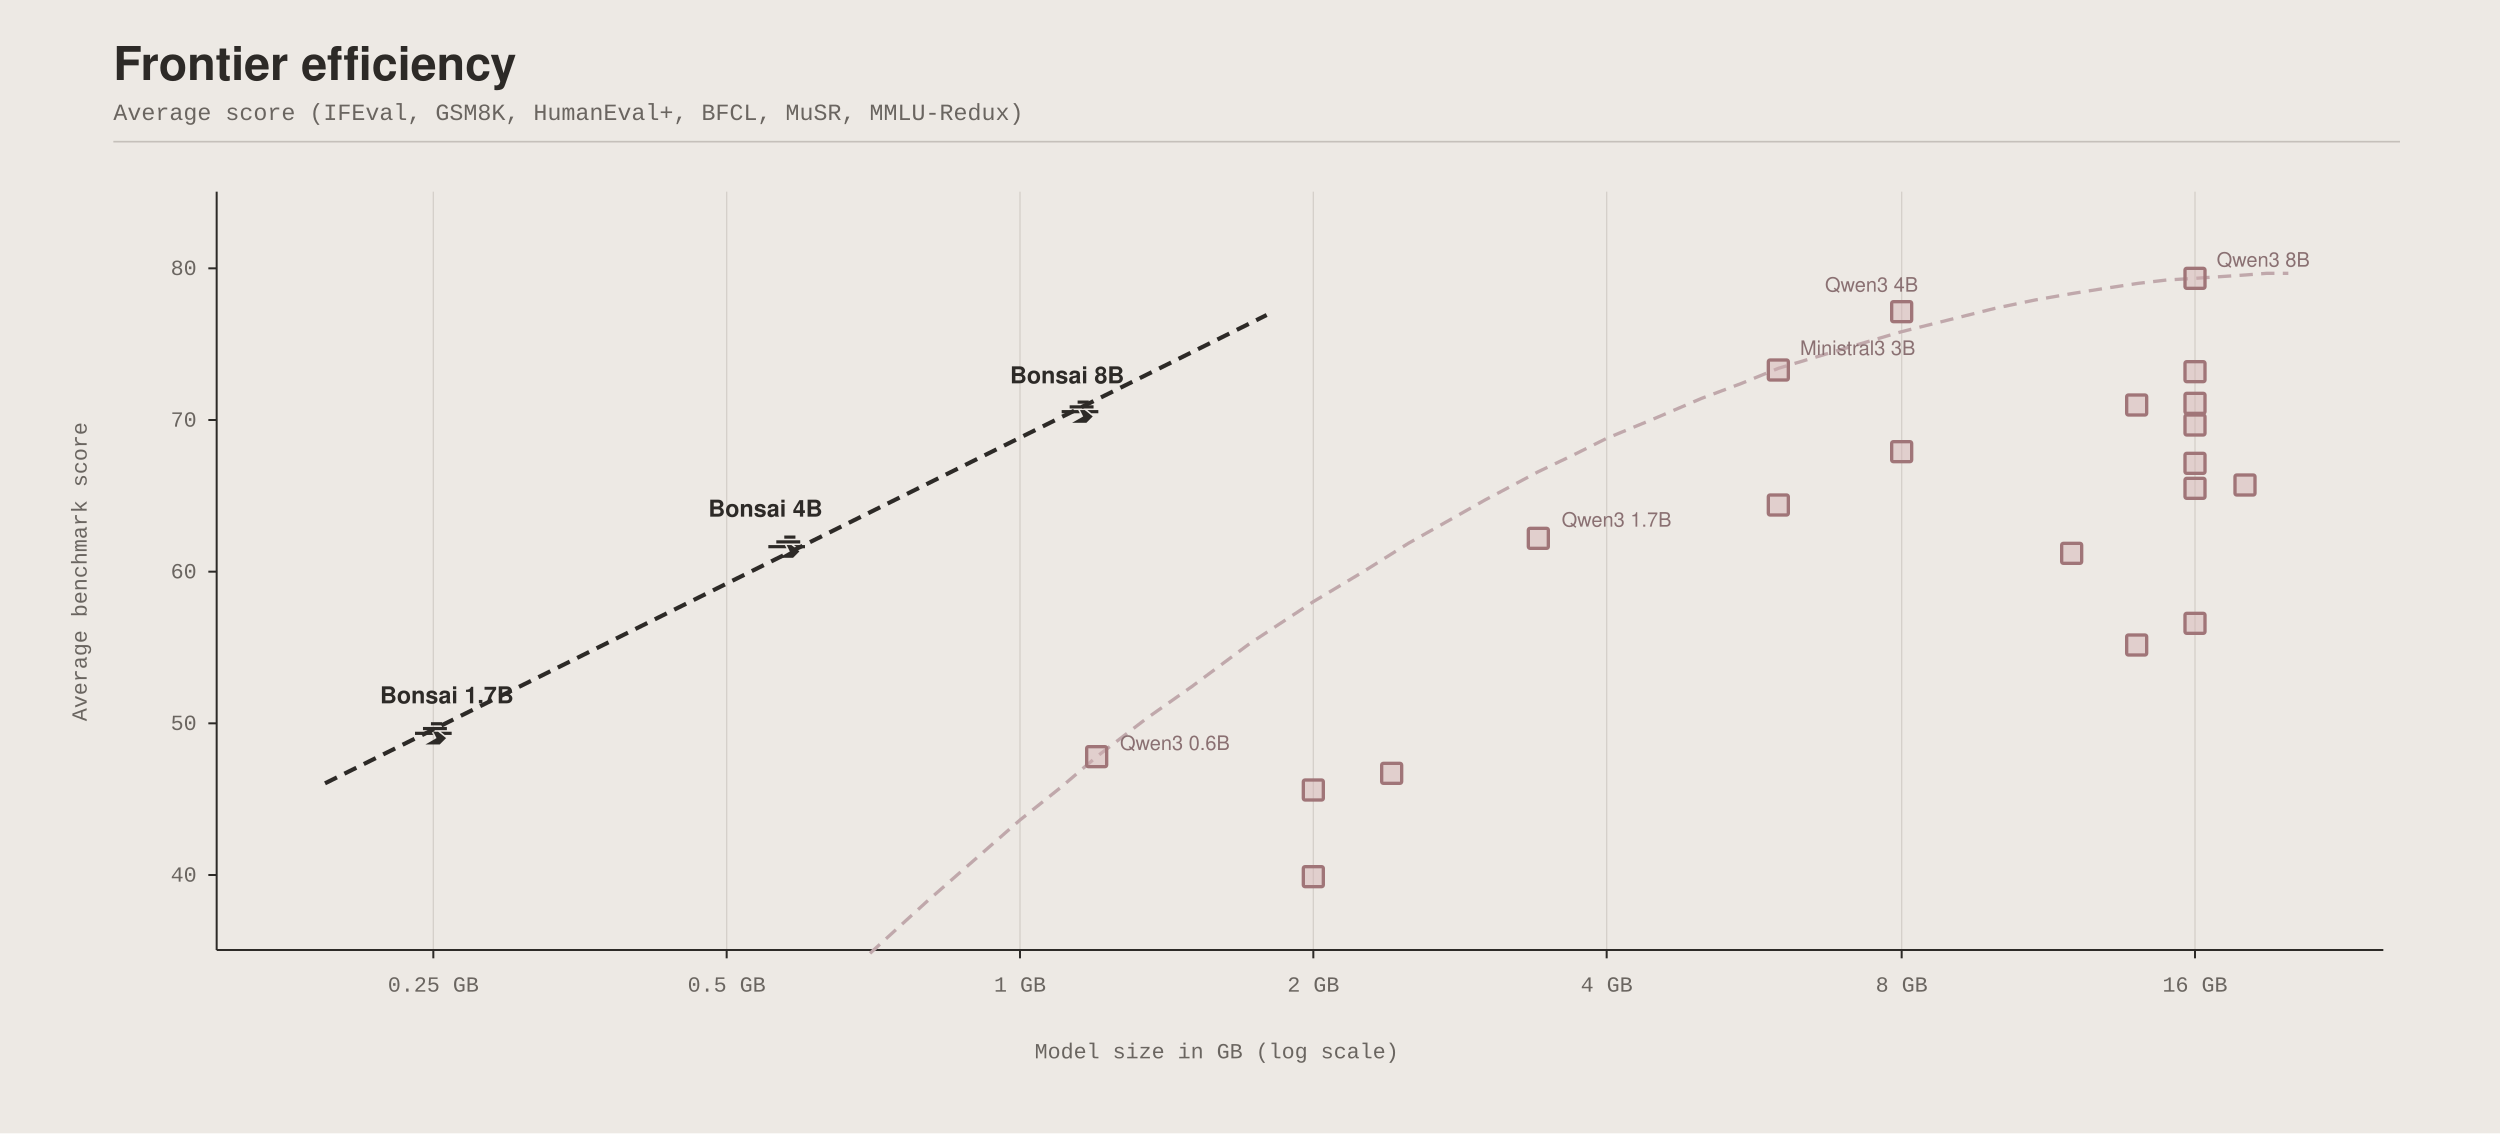
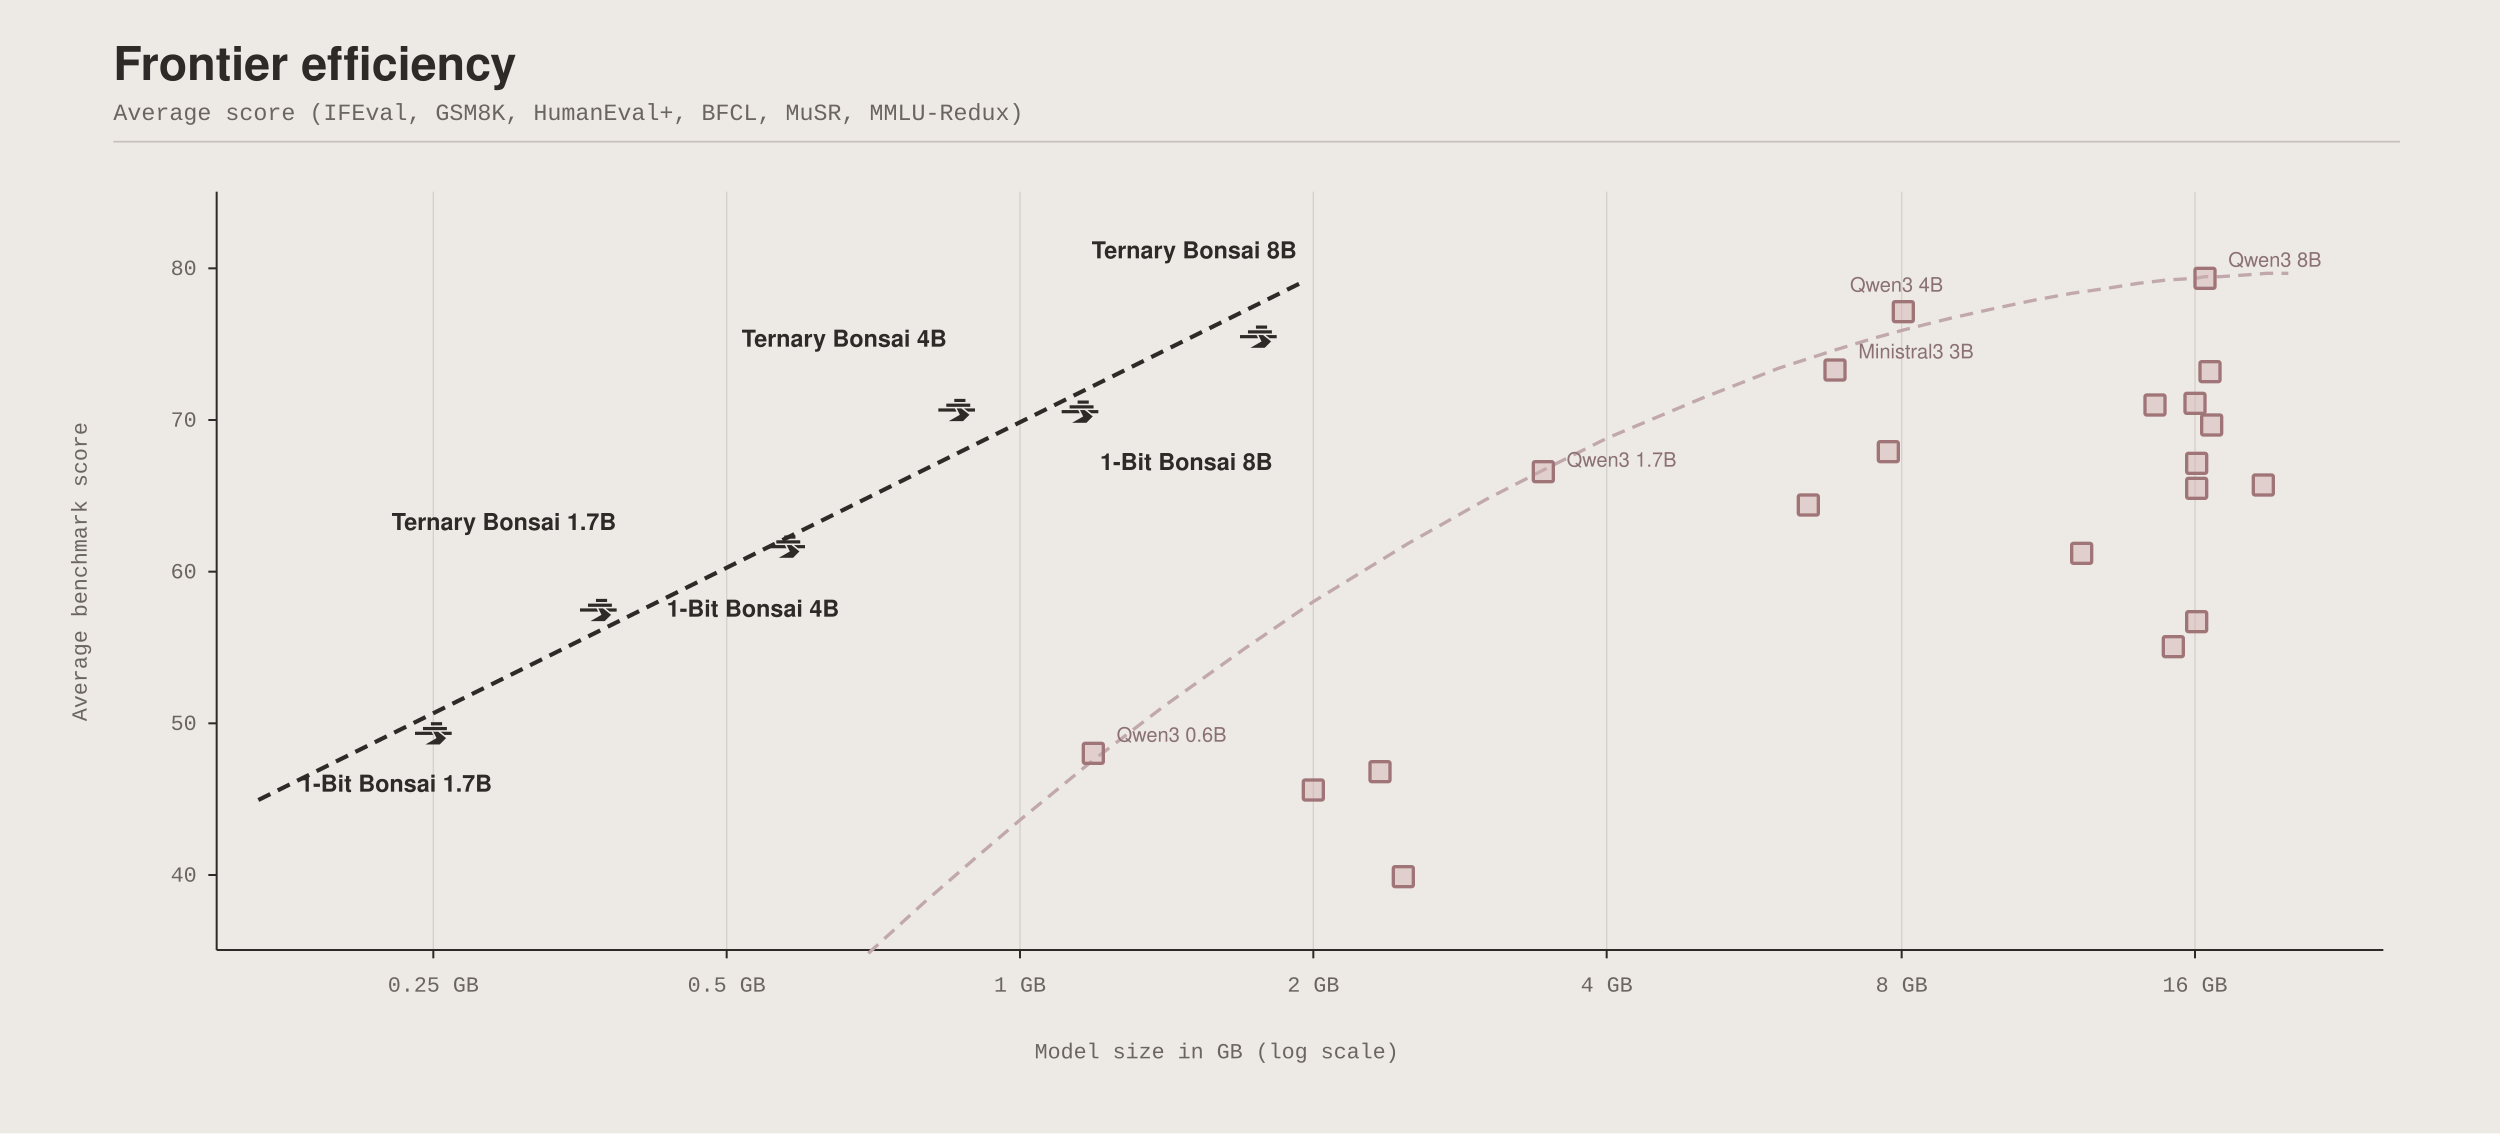
<svg xmlns="http://www.w3.org/2000/svg" width="1500" height="680" viewBox="0 0 1500 680">
  <style>
    .bg { fill: #ede9e4; }
    .title { fill: #2d2a27; font-family: -apple-system, BlinkMacSystemFont, 'Segoe UI', Helvetica, Arial, sans-serif; font-weight: 700; font-size: 28px; }
    .subtitle { fill: #6a6560; font-family: 'SF Mono', 'Fira Code', 'Fira Mono', 'Roboto Mono', 'Courier New', monospace; font-size: 14px; }
    .separator { stroke: #c5c0ba; }
    .grid { stroke: #d5d0ca; stroke-width: 0.8; }
    .axis { stroke: #2d2a27; stroke-width: 1.2; }
    .tick-label { fill: #6a6560; font-family: 'SF Mono', 'Fira Code', 'Fira Mono', 'Roboto Mono', 'Courier New', monospace; font-size: 13px; }
    .axis-label { fill: #6a6560; font-family: 'SF Mono', 'Fira Code', 'Fira Mono', 'Roboto Mono', 'Courier New', monospace; font-size: 13px; }
    .square-marker { fill: #d4b0b3; fill-opacity: 0.45; stroke: #a07578; stroke-width: 2; }
    .bonsai-fill { fill: #2d2a27; }
    .bonsai-label { fill: #2d2a27; font-family: -apple-system, BlinkMacSystemFont, 'Segoe UI', Helvetica, Arial, sans-serif; font-weight: 700; font-size: 14px; }
+     .prior-fill { fill: #2d2a27; }
+     .prior-label { fill: #2d2a27; font-family: -apple-system, BlinkMacSystemFont, 'Segoe UI', Helvetica, Arial, sans-serif; font-weight: 700; font-size: 14px; }
    .model-label { fill: #8a7072; font-family: -apple-system, BlinkMacSystemFont, 'Segoe UI', Helvetica, Arial, sans-serif; font-size: 12px; }
    .prior-line { stroke: #c0a8ab; stroke-width: 2; stroke-dasharray: 8 5; fill: none; }
    .bonsai-line { stroke: #2d2a27; stroke-width: 2.5; stroke-dasharray: 8 5; fill: none; }

    @media (prefers-color-scheme: dark) {
      .bg { fill: #1e1c1b; }
      .title { fill: #e8e4e0; }
      .subtitle { fill: #a09890; }
      .separator { stroke: #3a3634; }
      .grid { stroke: #2e2b29; }
      .axis { stroke: #a09890; }
      .tick-label { fill: #a09890; }
      .axis-label { fill: #a09890; }
      .square-marker { fill: #d4b0b3; fill-opacity: 0.35; stroke: #a07578; }
      .bonsai-fill { fill: #e8e4e0; }
      .bonsai-label { fill: #e8e4e0; }
+       .prior-fill { fill: #e8e4e0; }
+       .prior-label { fill: #e8e4e0; }
      .model-label { fill: #b89498; }
      .prior-line { stroke: #7a6568; }
      .bonsai-line { stroke: #e8e4e0; }
    }
  </style>
  <defs>
    <symbol id="bonsai-icon" viewBox="0 0 24 14.604">
      <path d="M15.13 6.259H12L14.087 10.431L6.783 14.604H16.174L20.348 10.431L15.13 6.259Z" />
      <path d="M16.783 6.259H24V8.345H19.402L16.783 6.259Z" />
      <path d="M0 6.259H10.837L11.88 8.345H0V6.259Z" />
      <path d="M5.217 3.129H20.87V5.216H5.217V3.129Z" />
      <path d="M10.435 0H17.739V2.086H10.435V0Z" />
    </symbol>
  </defs>
  <rect width="1500" height="680" class="bg" />
  <text x="68" y="48" class="title">Frontier efficiency</text>
  <text x="68" y="72" class="subtitle">Average score (IFEval, GSM8K, HumanEval+, BFCL, MuSR, MMLU-Redux)</text>
  <line x1="68" y1="85" x2="1440" y2="85" class="separator" stroke-width="1" />
  <line x1="260" y1="115" x2="260" y2="570" class="grid" />
  <line x1="436" y1="115" x2="436" y2="570" class="grid" />
  <line x1="612" y1="115" x2="612" y2="570" class="grid" />
  <line x1="788" y1="115" x2="788" y2="570" class="grid" />
  <line x1="964" y1="115" x2="964" y2="570" class="grid" />
  <line x1="1141" y1="115" x2="1141" y2="570" class="grid" />
  <line x1="1317" y1="115" x2="1317" y2="570" class="grid" />
  <line x1="130" y1="570" x2="1430" y2="570" class="axis" />
  <line x1="130" y1="115" x2="130" y2="570" class="axis" />
  <text x="118" y="529" text-anchor="end" class="tick-label">40</text>
  <text x="118" y="438" text-anchor="end" class="tick-label">50</text>
  <text x="118" y="347" text-anchor="end" class="tick-label">60</text>
  <text x="118" y="256" text-anchor="end" class="tick-label">70</text>
  <text x="118" y="165" text-anchor="end" class="tick-label">80</text>
  <line x1="125" y1="525" x2="130" y2="525" class="axis" />
  <line x1="125" y1="434" x2="130" y2="434" class="axis" />
  <line x1="125" y1="343" x2="130" y2="343" class="axis" />
  <line x1="125" y1="252" x2="130" y2="252" class="axis" />
  <line x1="125" y1="161" x2="130" y2="161" class="axis" />
  <text x="260" y="595" text-anchor="middle" class="tick-label">0.25 GB</text>
  <text x="436" y="595" text-anchor="middle" class="tick-label">0.5 GB</text>
  <text x="612" y="595" text-anchor="middle" class="tick-label">1 GB</text>
  <text x="788" y="595" text-anchor="middle" class="tick-label">2 GB</text>
  <text x="964" y="595" text-anchor="middle" class="tick-label">4 GB</text>
  <text x="1141" y="595" text-anchor="middle" class="tick-label">8 GB</text>
  <text x="1317" y="595" text-anchor="middle" class="tick-label">16 GB</text>
  <line x1="260" y1="570" x2="260" y2="575" class="axis" />
  <line x1="436" y1="570" x2="436" y2="575" class="axis" />
  <line x1="612" y1="570" x2="612" y2="575" class="axis" />
  <line x1="788" y1="570" x2="788" y2="575" class="axis" />
  <line x1="964" y1="570" x2="964" y2="575" class="axis" />
  <line x1="1141" y1="570" x2="1141" y2="575" class="axis" />
  <line x1="1317" y1="570" x2="1317" y2="575" class="axis" />
  <text x="730" y="635" text-anchor="middle" class="axis-label">Model size in GB (log scale)</text>
  <text x="52" y="343" text-anchor="middle" class="axis-label" transform="rotate(-90, 52, 343)">Average benchmark score</text>
-   <path d="M 522 572 L 556 541 L 612 492 L 637 472 L 658 454 L 688 431 L 715 412 L 750 386 L 788 361 L 818 343 L 845 326 L 868 313 L 891 300 L 908 291 L 923 283 L 944 273 L 964 263 L 993 251 L 1021 239 L 1045 230 L 1067 221 L 1087 215 L 1107 209 L 1124 204 L 1141 199 L 1169 192 L 1197 185 L 1221 180 L 1244 176 L 1263 173 L 1283 170 L 1300 168 L 1317 167 L 1332 166 L 1347 165 L 1360 164 L 1373 164" class="prior-line" />
-   <path d="M 195 470 L 760 189" class="bonsai-line" />
-   <rect x="652" y="448" width="12" height="12" rx="1" class="square-marker" />
+   <path d="M 521 572 L 555 541 L 585 515 L 612 492 L 656 456 L 698 424 L 747 389 L 788 361 L 845 326 L 891 300 L 926 282 L 964 263 L 1021 239 L 1067 221 L 1101 210 L 1124 203 L 1142 198 L 1170 191 L 1197 185 L 1221 180 L 1243 176 L 1264 173 L 1283 170 L 1300 168 L 1317 167 L 1323 166 L 1332 166 L 1347 165 L 1360 164 L 1373 164" class="prior-line" />
+   <path d="M 155 480 L 780 170" class="bonsai-line" />
+   <rect x="650" y="446" width="12" height="12" rx="1" class="square-marker" />
  <rect x="782" y="468" width="12" height="12" rx="1" class="square-marker" />
-   <rect x="829" y="458" width="12" height="12" rx="1" class="square-marker" />
-   <rect x="782" y="520" width="12" height="12" rx="1" class="square-marker" />
-   <rect x="917" y="317" width="12" height="12" rx="1" class="square-marker" />
-   <rect x="1061" y="216" width="12" height="12" rx="1" class="square-marker" />
-   <rect x="1061" y="297" width="12" height="12" rx="1" class="square-marker" />
-   <rect x="1135" y="181" width="12" height="12" rx="1" class="square-marker" />
-   <rect x="1135" y="265" width="12" height="12" rx="1" class="square-marker" />
-   <rect x="1311" y="161" width="12" height="12" rx="1" class="square-marker" />
-   <rect x="1276" y="237" width="12" height="12" rx="1" class="square-marker" />
-   <rect x="1311" y="217" width="12" height="12" rx="1" class="square-marker" />
-   <rect x="1237" y="326" width="12" height="12" rx="1" class="square-marker" />
+   <rect x="822" y="457" width="12" height="12" rx="1" class="square-marker" />
+   <rect x="836" y="520" width="12" height="12" rx="1" class="square-marker" />
+   <rect x="920" y="277" width="12" height="12" rx="1" class="square-marker" />
+   <rect x="1079" y="297" width="12" height="12" rx="1" class="square-marker" />
+   <rect x="1095" y="216" width="12" height="12" rx="1" class="square-marker" />
+   <rect x="1127" y="265" width="12" height="12" rx="1" class="square-marker" />
+   <rect x="1136" y="181" width="12" height="12" rx="1" class="square-marker" />
+   <rect x="1243" y="326" width="12" height="12" rx="1" class="square-marker" />
+   <rect x="1287" y="237" width="12" height="12" rx="1" class="square-marker" />
+   <rect x="1298" y="382" width="12" height="12" rx="1" class="square-marker" />
  <rect x="1311" y="236" width="12" height="12" rx="1" class="square-marker" />
-   <rect x="1311" y="249" width="12" height="12" rx="1" class="square-marker" />
-   <rect x="1311" y="272" width="12" height="12" rx="1" class="square-marker" />
-   <rect x="1311" y="287" width="12" height="12" rx="1" class="square-marker" />
-   <rect x="1341" y="285" width="12" height="12" rx="1" class="square-marker" />
-   <rect x="1276" y="381" width="12" height="12" rx="1" class="square-marker" />
-   <rect x="1311" y="368" width="12" height="12" rx="1" class="square-marker" />
-   <use href="#bonsai-icon" x="249" y="433" width="22" height="14" class="bonsai-fill" />
-   <use href="#bonsai-icon" x="461" y="321" width="22" height="14" class="bonsai-fill" />
-   <use href="#bonsai-icon" x="637" y="240" width="22" height="14" class="bonsai-fill" />
-   <text x="228" y="422" class="bonsai-label">Bonsai 1.7B</text>
-   <text x="425" y="310" class="bonsai-label">Bonsai 4B</text>
-   <text x="606" y="230" class="bonsai-label">Bonsai 8B</text>
-   <text x="672" y="450" class="model-label">Qwen3 0.6B</text>
-   <text x="937" y="316" class="model-label">Qwen3 1.7B</text>
-   <text x="1080" y="213" class="model-label">Ministral3 3B</text>
-   <text x="1095" y="175" class="model-label">Qwen3 4B</text>
-   <text x="1330" y="160" class="model-label">Qwen3 8B</text>
+   <rect x="1312" y="272" width="12" height="12" rx="1" class="square-marker" />
+   <rect x="1312" y="287" width="12" height="12" rx="1" class="square-marker" />
+   <rect x="1312" y="367" width="12" height="12" rx="1" class="square-marker" />
+   <rect x="1317" y="161" width="12" height="12" rx="1" class="square-marker" />
+   <rect x="1320" y="217" width="12" height="12" rx="1" class="square-marker" />
+   <rect x="1321" y="249" width="12" height="12" rx="1" class="square-marker" />
+   <rect x="1352" y="285" width="12" height="12" rx="1" class="square-marker" />
+   <use href="#bonsai-icon" x="249" y="433" width="22" height="14" class="prior-fill" />
+   <use href="#bonsai-icon" x="461" y="321" width="22" height="14" class="prior-fill" />
+   <use href="#bonsai-icon" x="637" y="240" width="22" height="14" class="prior-fill" />
+   <text x="180" y="475" class="prior-label">1-Bit Bonsai 1.7B</text>
+   <text x="400" y="370" class="prior-label">1-Bit Bonsai 4B</text>
+   <text x="660" y="282" class="prior-label">1-Bit Bonsai 8B</text>
+   <use href="#bonsai-icon" x="348" y="359" width="22" height="14" class="bonsai-fill" />
+   <use href="#bonsai-icon" x="563" y="239" width="22" height="14" class="bonsai-fill" />
+   <use href="#bonsai-icon" x="744" y="195" width="22" height="14" class="bonsai-fill" />
+   <text x="235" y="318" class="bonsai-label">Ternary Bonsai 1.7B</text>
+   <text x="445" y="208" class="bonsai-label">Ternary Bonsai 4B</text>
+   <text x="655" y="155" class="bonsai-label">Ternary Bonsai 8B</text>
+   <text x="670" y="445" class="model-label">Qwen3 0.6B</text>
+   <text x="940" y="280" class="model-label">Qwen3 1.7B</text>
+   <text x="1115" y="215" class="model-label">Ministral3 3B</text>
+   <text x="1110" y="175" class="model-label">Qwen3 4B</text>
+   <text x="1337" y="160" class="model-label">Qwen3 8B</text>
</svg>
